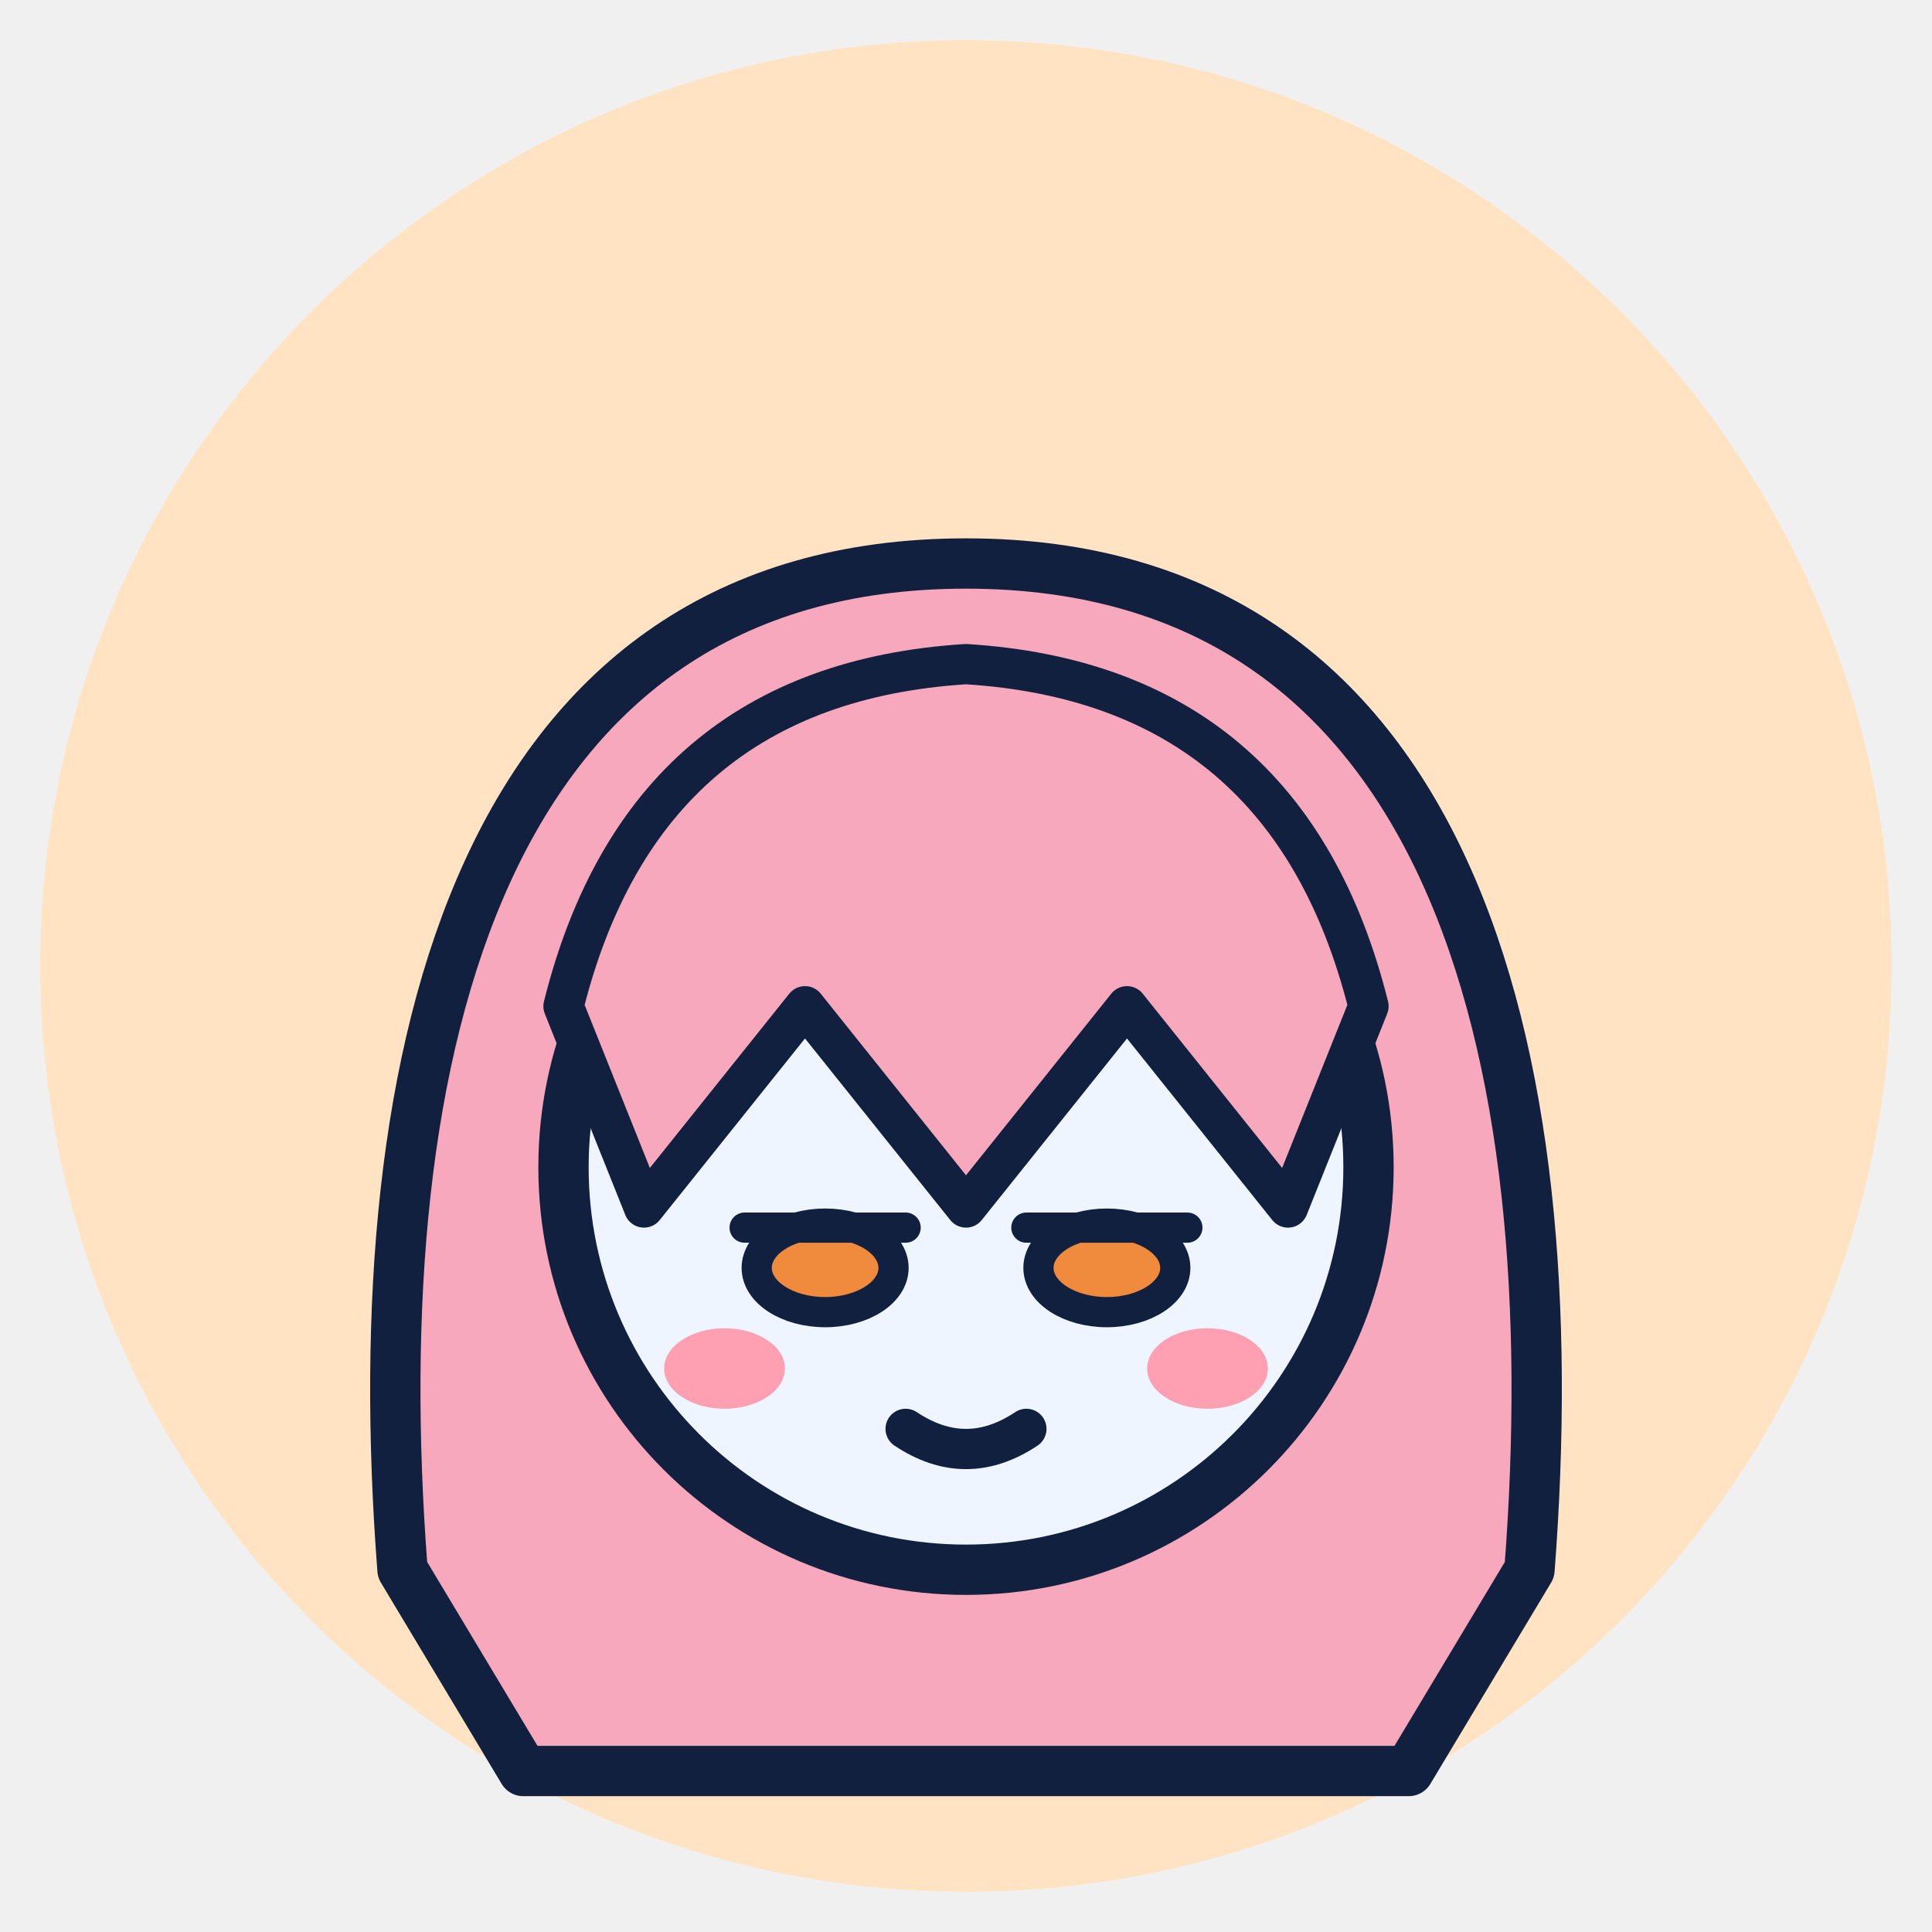
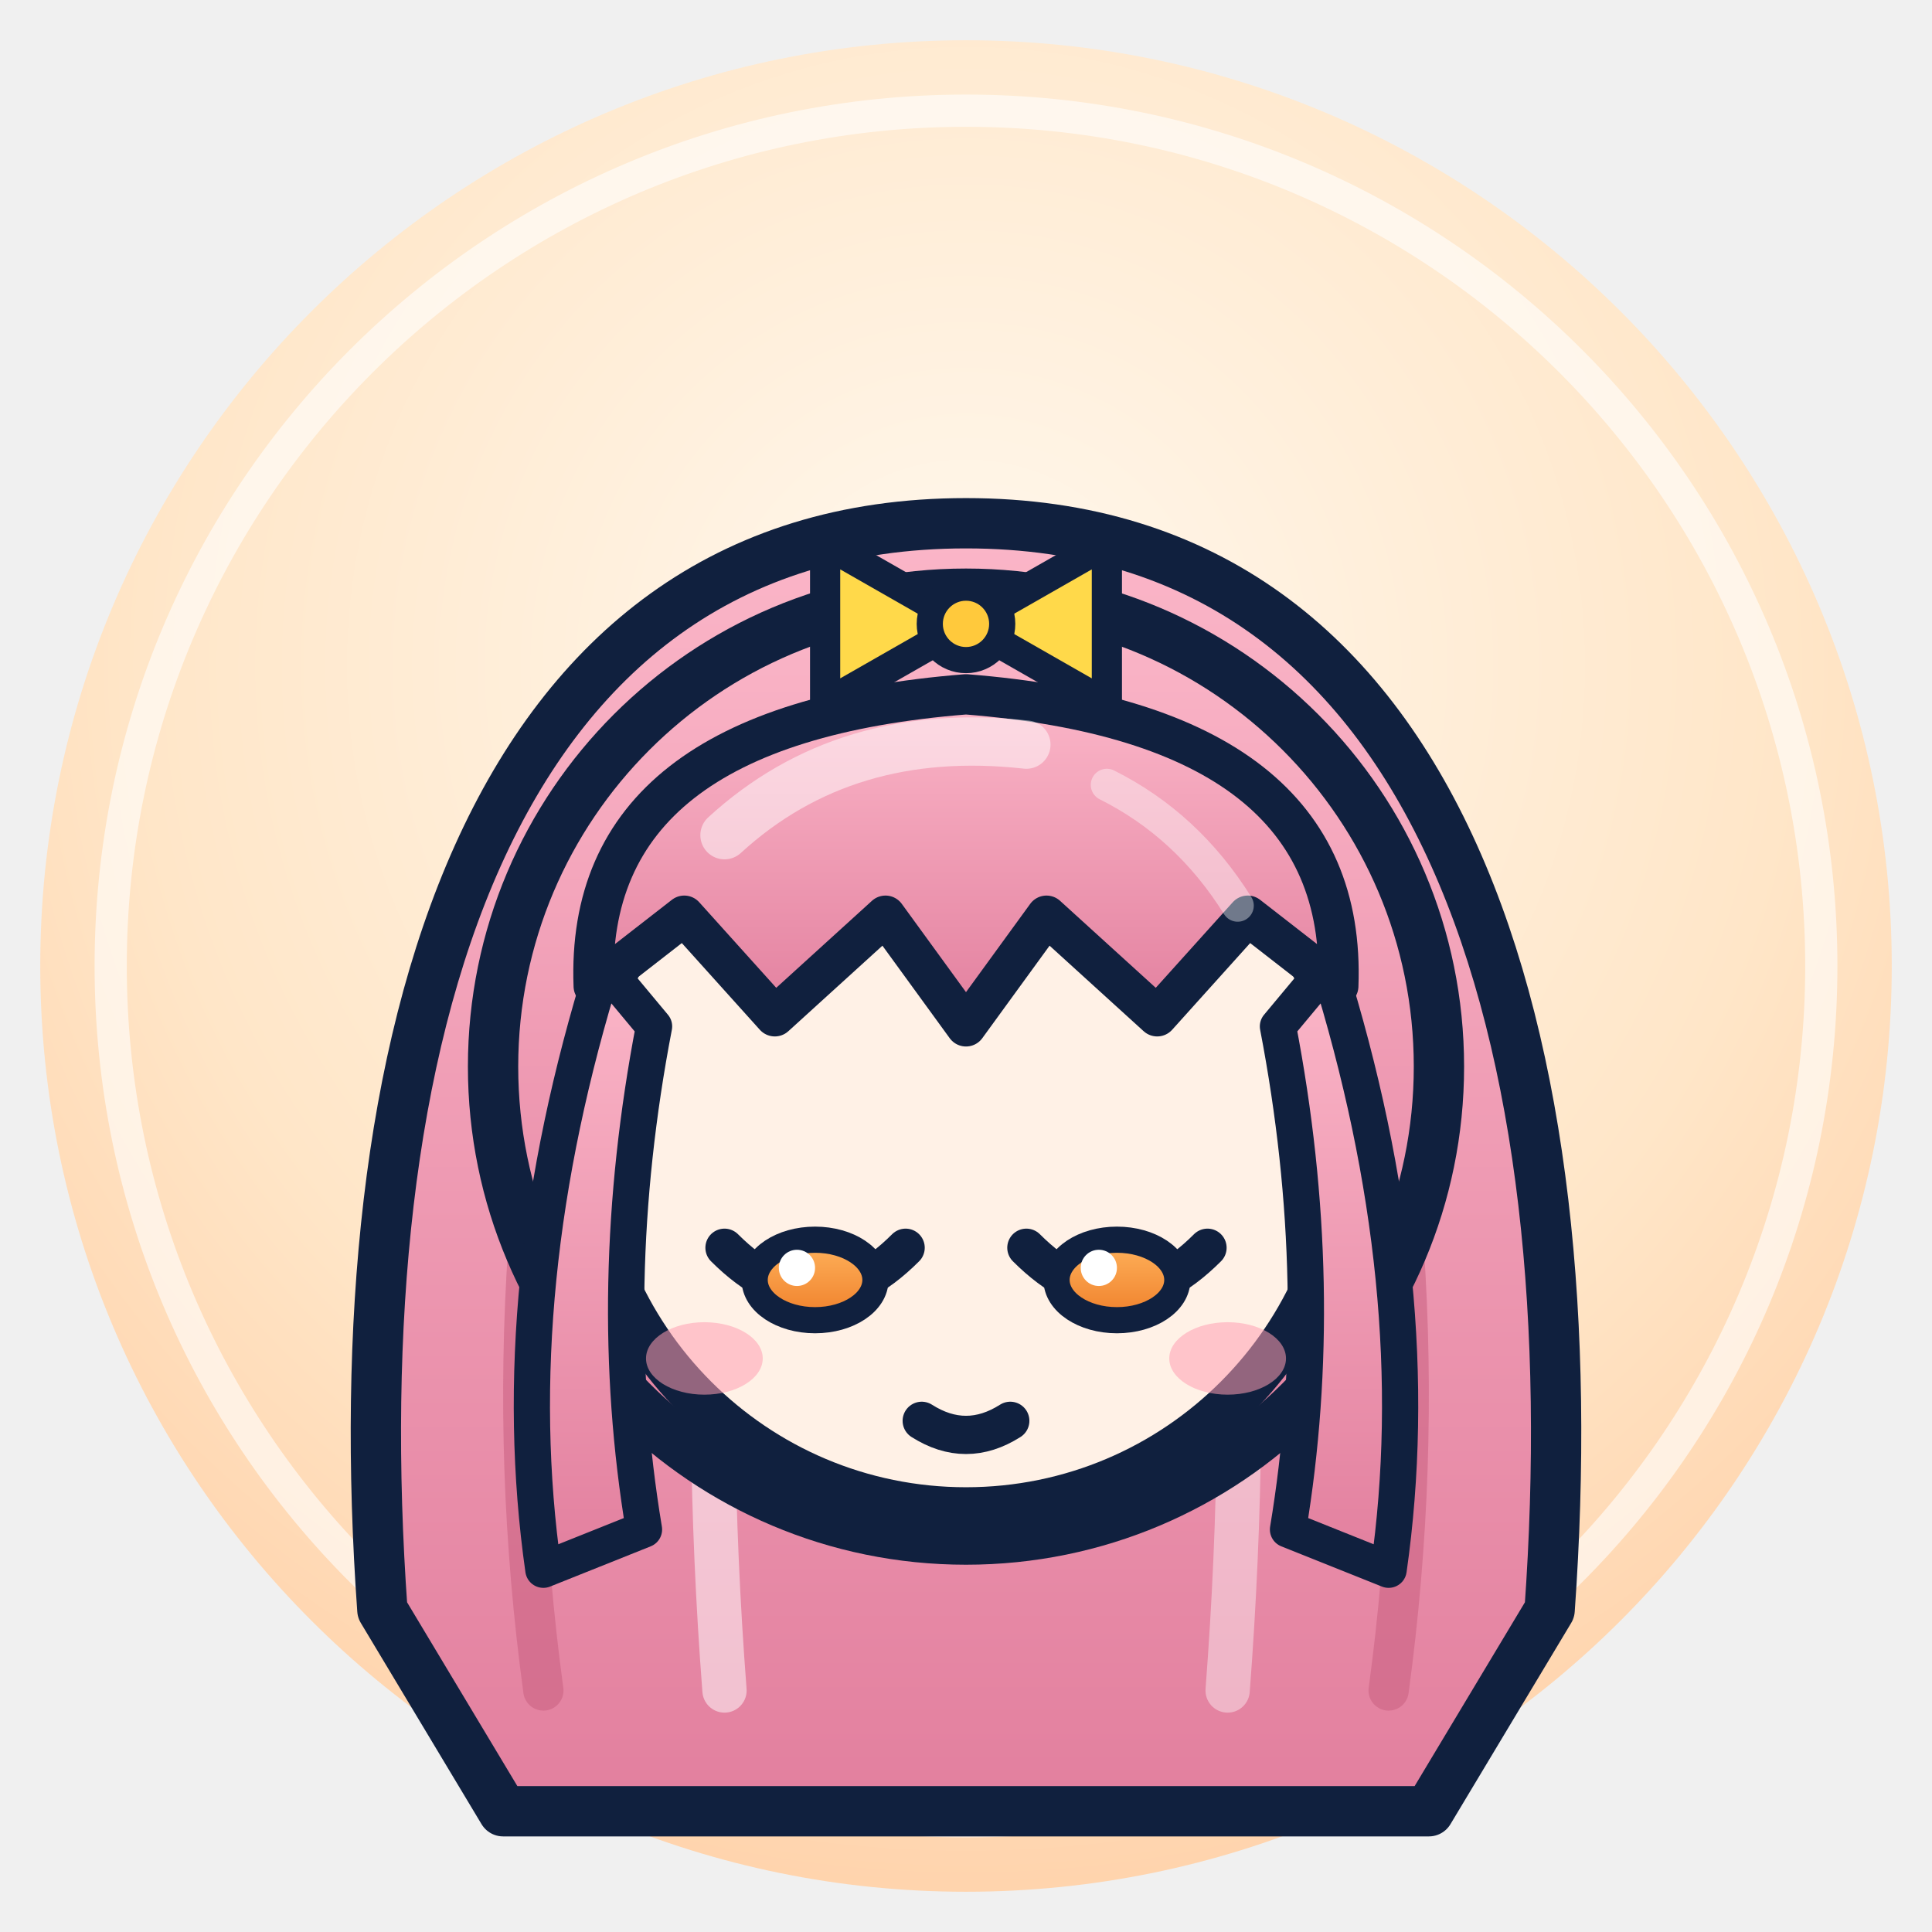
<svg xmlns="http://www.w3.org/2000/svg" width="96" height="96" viewBox="0 0 96 96">
+   <defs>
+     <radialGradient id="yuBg" cx="50%" cy="34%" r="80%">
+       <stop offset="0%" stop-color="#fff8ee" />
+       <stop offset="55%" stop-color="#ffe6c8" />
+       <stop offset="100%" stop-color="#ffc79a" />
+     </radialGradient>
+     <linearGradient id="yuHair" x1="0" y1="0" x2="0" y2="1">
+       <stop offset="0%" stop-color="#fbb6c8" />
+       <stop offset="100%" stop-color="#e27f9e" />
+     </linearGradient>
+     <linearGradient id="yuEye" x1="0" y1="0" x2="0" y2="1">
+       <stop offset="0%" stop-color="#ffb35c" />
+       <stop offset="100%" stop-color="#ef7f2a" />
+     </linearGradient>
+   </defs>
  <g stroke-linejoin="round" stroke-linecap="round">
-     <circle cx="48" cy="48" r="46" fill="#ffe3c2" />
-     <path d="M 48,28 C 72,28 78,52 76,78 L 70,88 L 26,88 L 20,78 C 18,52 24,28 48,28 Z" fill="#f7a8bc" stroke="#10203e" stroke-width="2.5" />
-     <circle cx="48" cy="58" r="20" fill="#eef5ff" stroke="#10203e" stroke-width="2.5" />
-     <path d="M 28,50 Q 32,34 48,33 Q 64,34 68,50 L 64,60 L 56,50 L 48,60 L 40,50 L 32,60 Z" fill="#f7a8bc" stroke="#10203e" stroke-width="2" />
-     <g>
-       <ellipse cx="41" cy="63" rx="3.4" ry="2.2" fill="#f08a3c" stroke="#10203e" stroke-width="1.5" />
-       <ellipse cx="55" cy="63" rx="3.4" ry="2.2" fill="#f08a3c" stroke="#10203e" stroke-width="1.5" />
-       <path d="M 37,61 L 45,61" fill="none" stroke="#10203e" stroke-width="1.5" />
-       <path d="M 51,61 L 59,61" fill="none" stroke="#10203e" stroke-width="1.5" />
-     </g>
-     <path d="M 45,71 Q 48,73 51,71" fill="none" stroke="#10203e" stroke-width="2" />
-     <ellipse cx="36" cy="68" rx="3" ry="2" fill="#ff9fb2" />
-     <ellipse cx="60" cy="68" rx="3" ry="2" fill="#ff9fb2" />
+     <circle cx="48" cy="48" r="46" fill="url(#yuBg)" />
+     <circle cx="48" cy="48" r="42.5" fill="none" stroke="#ffffff" stroke-width="1.6" opacity=".6" />
+     <path d="M 48,26 C 72,26 79,52 77,80 L 71,90 L 25,90 L 19,80 C 17,52 24,26 48,26 Z" fill="url(#yuHair)" stroke="#10203e" stroke-width="2.5" />
+     <path d="M 30,40 Q 24,62 27,84" fill="none" stroke="#c95f80" stroke-width="2" opacity=".55" />
+     <path d="M 66,40 Q 72,62 69,84" fill="none" stroke="#c95f80" stroke-width="2" opacity=".55" />
+     <path d="M 39,34 Q 34,58 36,84" fill="none" stroke="#ffffff" stroke-width="2.2" opacity=".5" />
+     <path d="M 58,34 Q 63,58 61,84" fill="none" stroke="#ffffff" stroke-width="2.2" opacity=".4" />
+     <circle cx="48" cy="53" r="23.5" fill="url(#yuHair)" stroke="#10203e" stroke-width="2.5" />
+     <circle cx="48" cy="56" r="19" fill="#fff1e6" stroke="#10203e" stroke-width="2.2" />
+     <path d="M 29.5,49 Q 29,36 48,34.5 Q 67,36 66.5,49 L 62,45.5 L 57.5,50.5 L 52,45.5 L 48,51 L 44,45.5 L 38.5,50.5 L 34,45.5 Z" fill="url(#yuHair)" stroke="#10203e" stroke-width="2" />
+     <path d="M 36,41.5 Q 42,36 51,37" fill="none" stroke="#ffffff" stroke-width="2.4" opacity=".5" />
+     <path d="M 55,39 Q 59,41 61.5,45" fill="none" stroke="#ffffff" stroke-width="1.6" opacity=".4" />
+     <path d="M 30,48 Q 25,64 27,78 L 32,76 Q 30,64 32.5,51 Z" fill="url(#yuHair)" stroke="#10203e" stroke-width="1.8" />
+     <path d="M 66,48 Q 71,64 69,78 L 64,76 Q 66,64 63.5,51 Z" fill="url(#yuHair)" stroke="#10203e" stroke-width="1.8" />
+     <path d="M 36,62 Q 40.5,66.5 45,62" fill="none" stroke="#10203e" stroke-width="1.9" />
+     <path d="M 51,62 Q 55.5,66.5 60,62" fill="none" stroke="#10203e" stroke-width="1.9" />
+     <ellipse cx="40.5" cy="63.6" rx="3" ry="2" fill="url(#yuEye)" stroke="#10203e" stroke-width="1.3" />
+     <ellipse cx="55.5" cy="63.6" rx="3" ry="2" fill="url(#yuEye)" stroke="#10203e" stroke-width="1.3" />
+     <circle cx="39.6" cy="63" r=".9" fill="#ffffff" />
+     <circle cx="54.6" cy="63" r=".9" fill="#ffffff" />
+     <path d="M 45.8,70.6 Q 48,72 50.2,70.6" fill="none" stroke="#10203e" stroke-width="1.9" />
+     <ellipse cx="35" cy="67.5" rx="2.9" ry="1.8" fill="#ff9fb2" opacity=".55" />
+     <ellipse cx="61" cy="67.5" rx="2.9" ry="1.8" fill="#ff9fb2" opacity=".55" />
+     <path d="M 48,31 L 41,27 L 41,35 Z" fill="#ffd94a" stroke="#10203e" stroke-width="1.5" />
+     <path d="M 48,31 L 55,27 L 55,35 Z" fill="#ffd94a" stroke="#10203e" stroke-width="1.5" />
+     <circle cx="48" cy="31" r="1.8" fill="#ffc93c" stroke="#10203e" stroke-width="1.3" />
  </g>
</svg>
